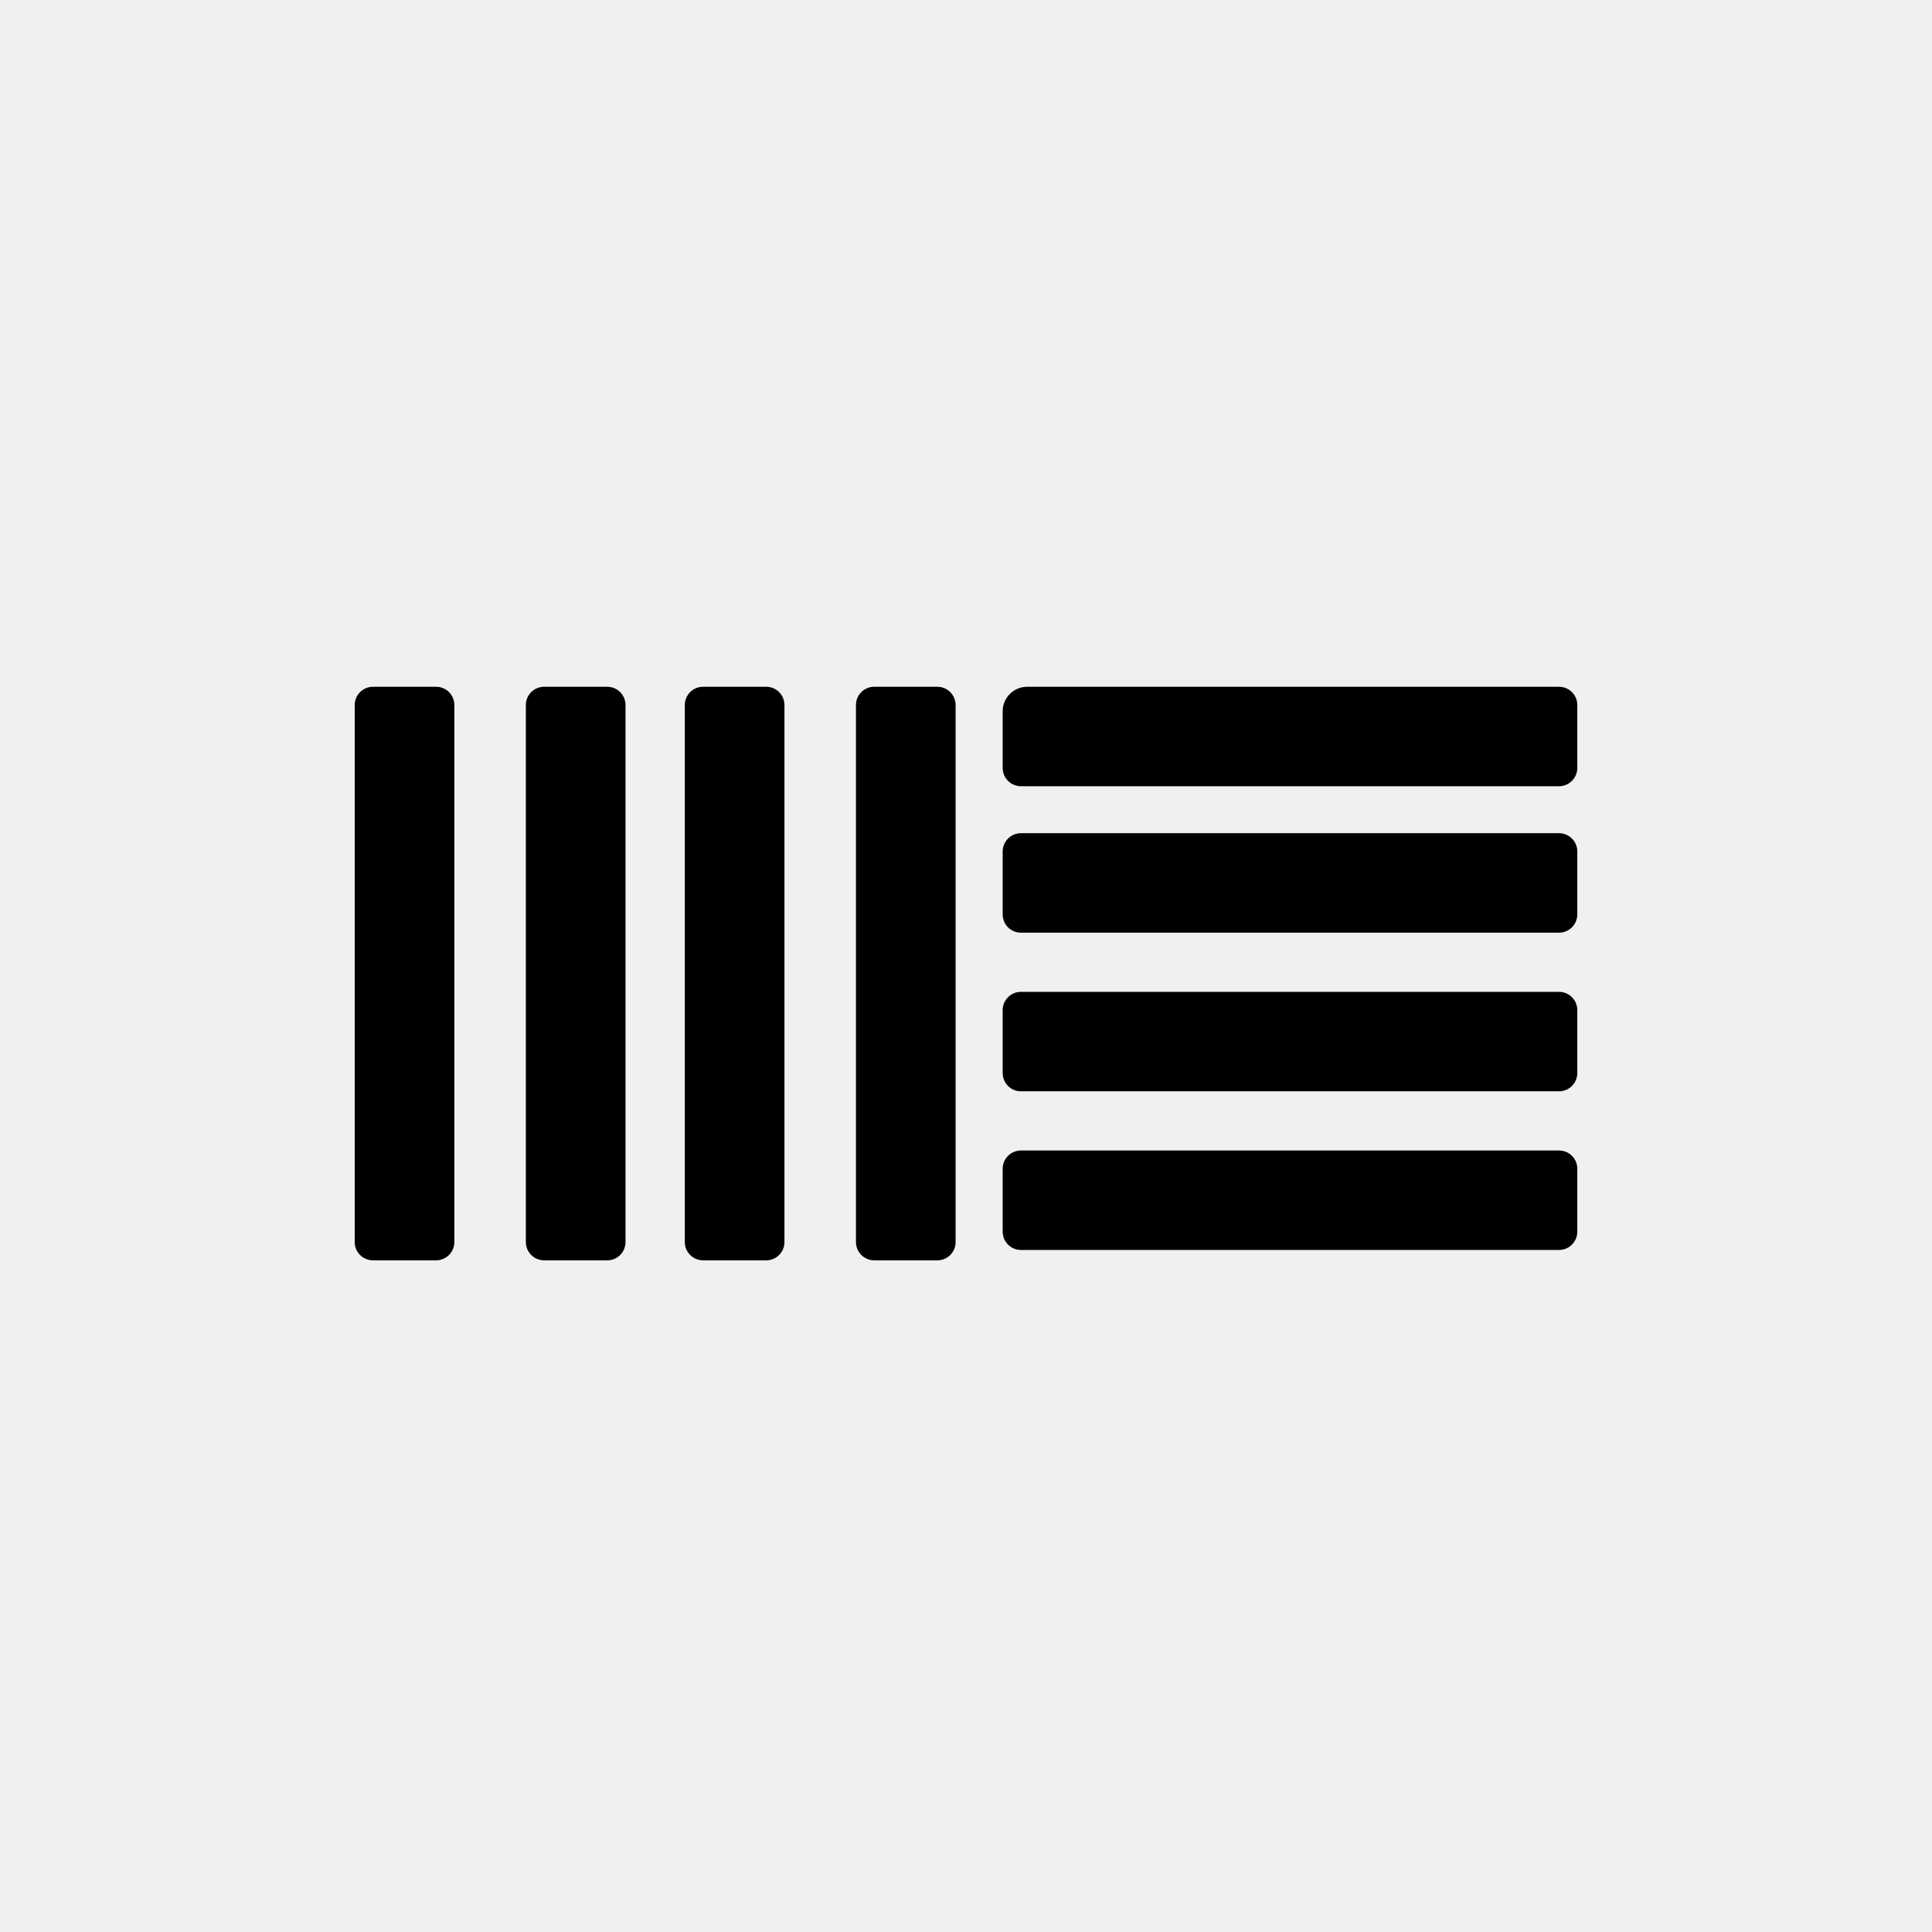
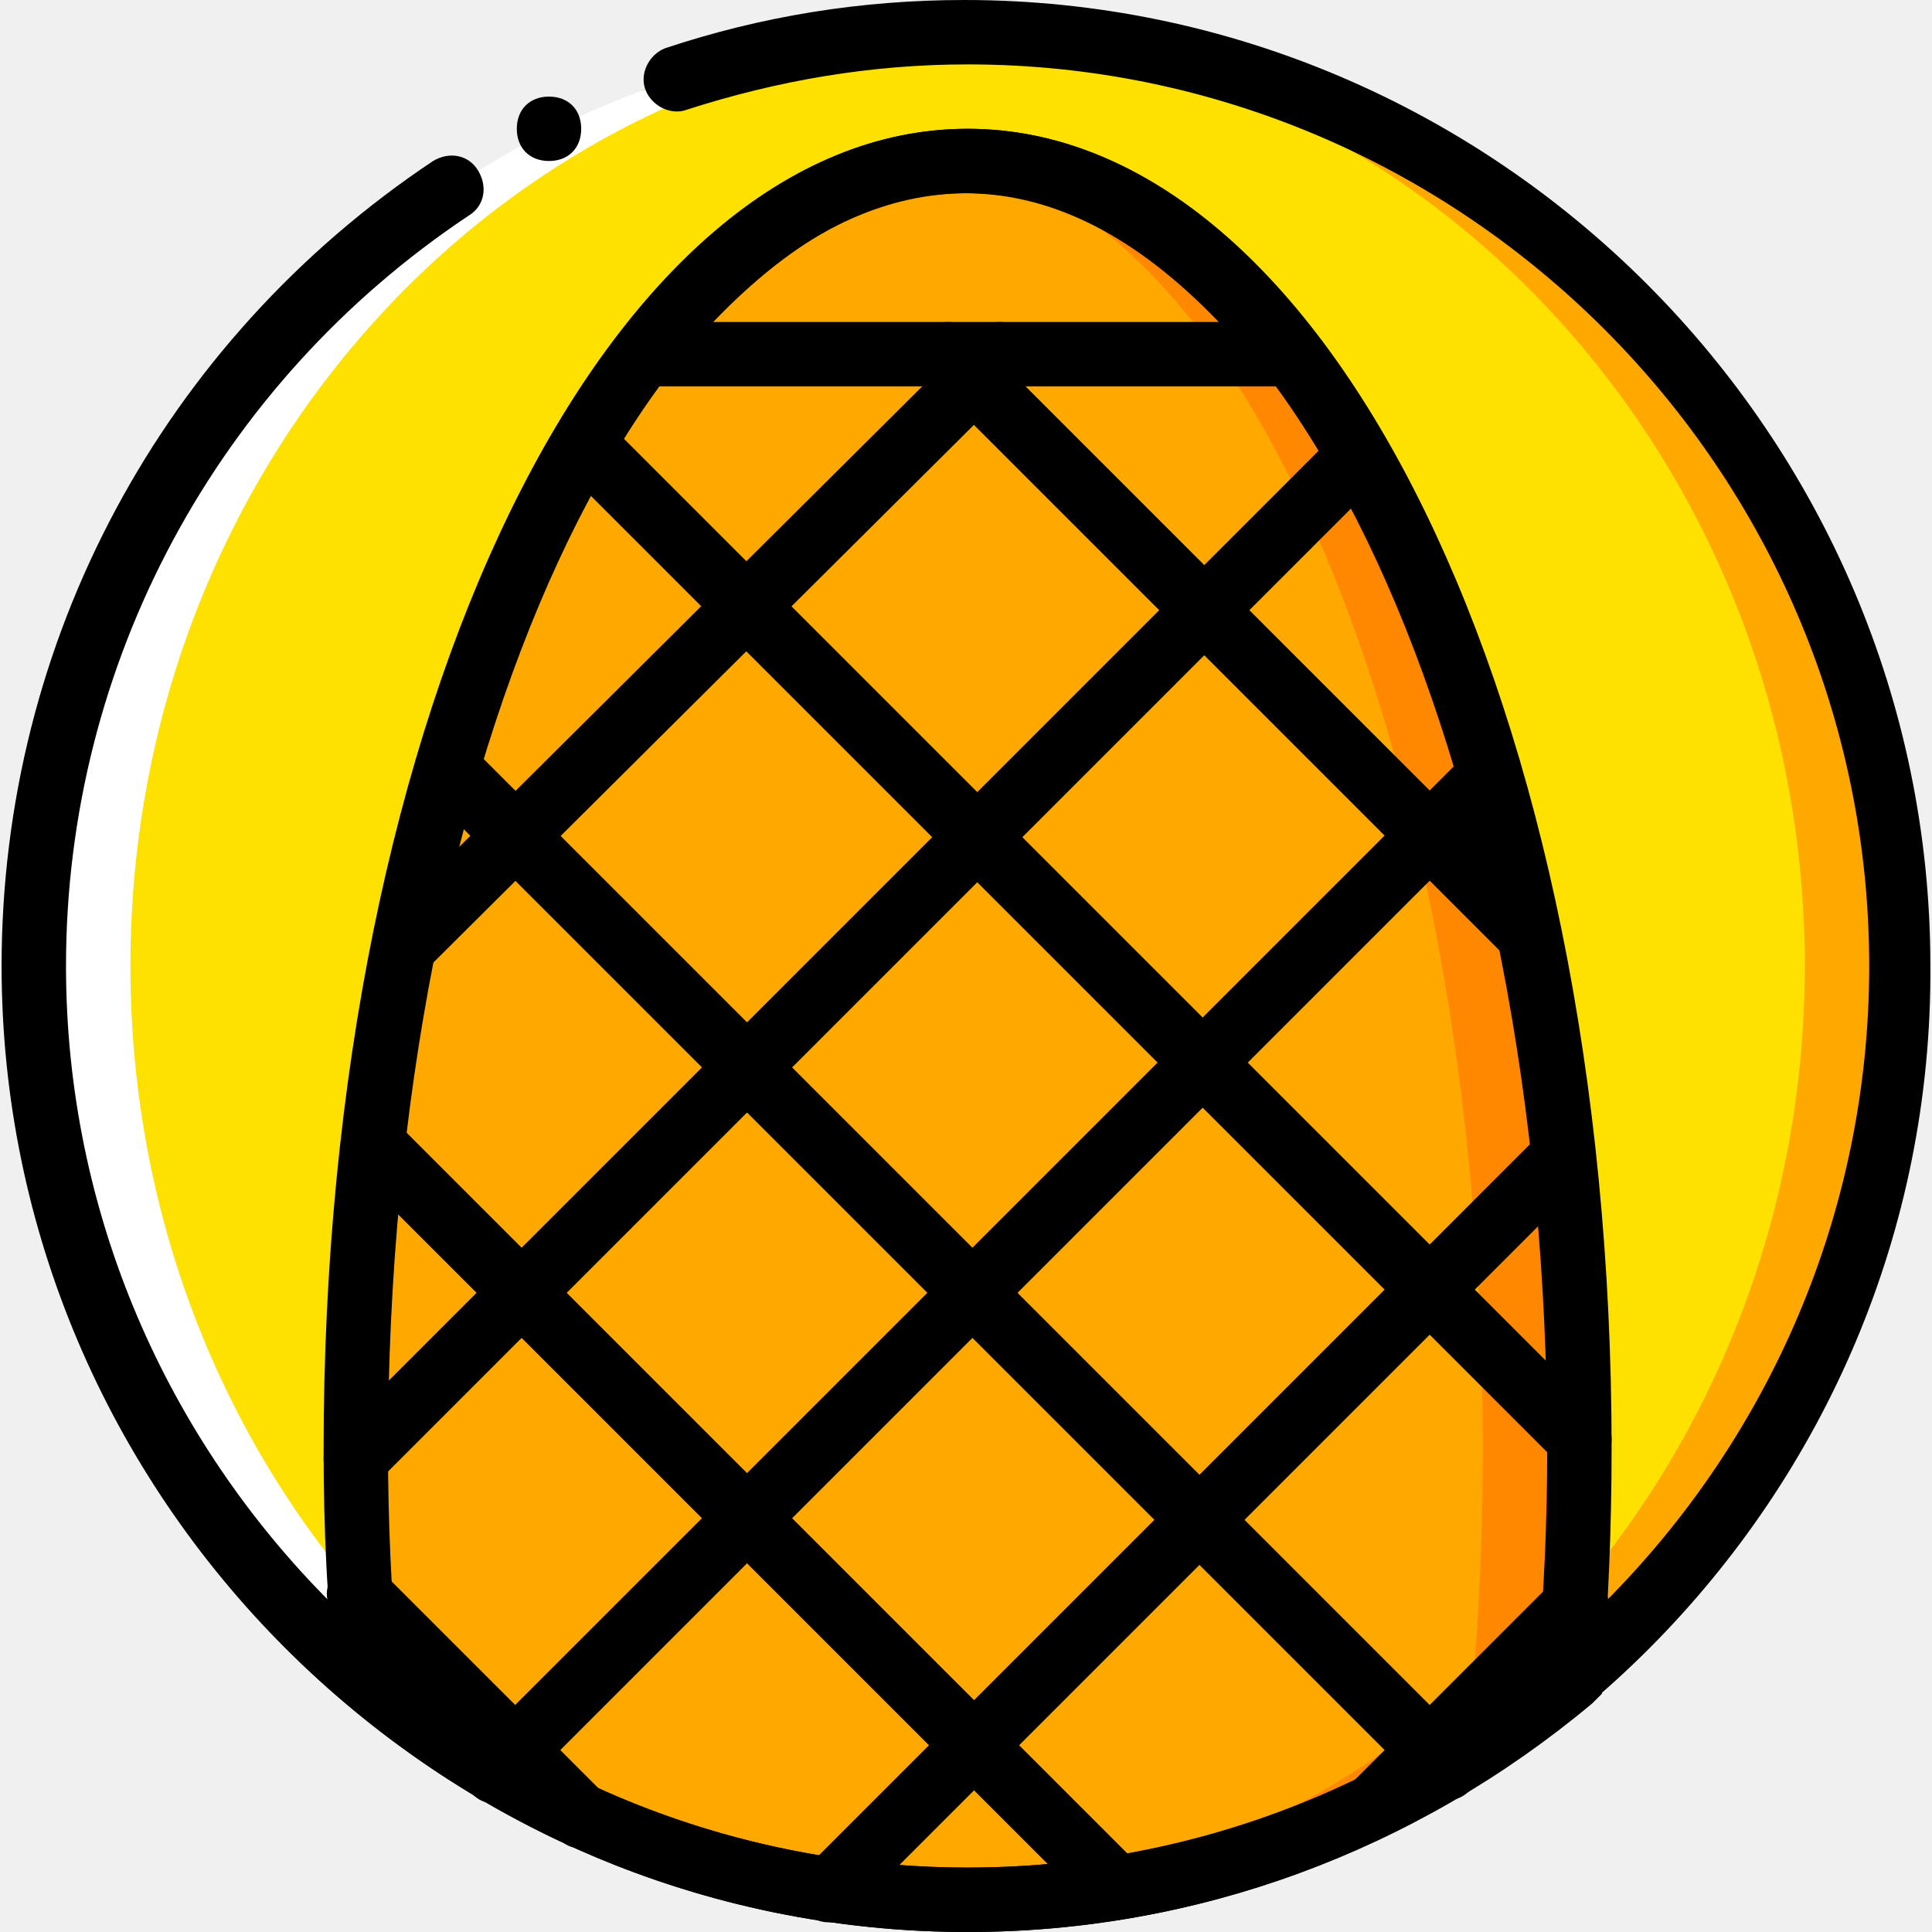
- <svg xmlns="http://www.w3.org/2000/svg" fill="currentColor" viewBox="0 0 256 256">
+ <svg xmlns="http://www.w3.org/2000/svg" height="200px" width="200px" version="1.1" id="Layer_1" viewBox="0 0 512 512" xml:space="preserve" fill="#000000">
  <g id="SVGRepo_bgCarrier" stroke-width="0" />
  <g id="SVGRepo_tracerCarrier" stroke-linecap="round" stroke-linejoin="round" />
  <g id="SVGRepo_iconCarrier">
-     <path d="M136.107 91c-1.793 0-3.247 1.46-3.247 3.224v7.538a2.415 2.415 0 0 0 2.426 2.417h71.288a2.42 2.42 0 0 0 2.426-2.417v-8.345A2.415 2.415 0 0 0 206.574 91h-70.467zm-.821 19.404a2.42 2.42 0 0 0-2.426 2.417v8.345a2.415 2.415 0 0 0 2.426 2.417h71.288a2.42 2.42 0 0 0 2.426-2.417v-8.345a2.415 2.415 0 0 0-2.426-2.417h-71.288zm0 21.022a2.42 2.42 0 0 0-2.426 2.417v8.344a2.415 2.415 0 0 0 2.426 2.417h71.288a2.42 2.42 0 0 0 2.426-2.417v-8.344a2.415 2.415 0 0 0-2.426-2.417h-71.288zm0 21.021a2.42 2.42 0 0 0-2.426 2.417v8.344a2.415 2.415 0 0 0 2.426 2.418h71.288a2.42 2.42 0 0 0 2.426-2.418v-8.344a2.415 2.415 0 0 0-2.426-2.417h-71.288zm-21.866 12.132a2.42 2.42 0 0 0 2.422 2.421h8.36a2.415 2.415 0 0 0 2.421-2.421V93.42a2.42 2.42 0 0 0-2.422-2.42h-8.36a2.415 2.415 0 0 0-2.421 2.421v71.158zm-43.74 0A2.42 2.42 0 0 0 72.102 167h8.36a2.415 2.415 0 0 0 2.421-2.421V93.42A2.42 2.42 0 0 0 80.461 91h-8.36a2.415 2.415 0 0 0-2.421 2.421v71.158zm-9.477 0A2.42 2.42 0 0 1 57.781 167h-8.36A2.415 2.415 0 0 1 47 164.579V93.42A2.42 2.42 0 0 1 49.422 91h8.36a2.415 2.415 0 0 1 2.421 2.421v71.158zm30.537 0A2.42 2.42 0 0 0 93.162 167h8.36a2.415 2.415 0 0 0 2.421-2.421V93.42a2.42 2.42 0 0 0-2.422-2.42h-8.36a2.415 2.415 0 0 0-2.421 2.421v71.158z" fill-rule="evenodd" />
+     <g transform="translate(1 1)">
+       <path style="fill:#FFA800;" d="M255.424,7.533c-29.867,0-58.88,5.12-86.187,15.36c-5.12,5.973-12.8,11.093-22.187,12.8 c-5.973,5.973-14.507,10.24-25.6,11.093C53.184,91.16,7.958,167.96,7.958,255c0,136.533,110.933,247.467,247.467,247.467 S502.891,391.533,502.891,255S391.958,7.533,255.424,7.533" />
+       <path style="fill:#FFE100;" d="M242.624,7.533c-23.893,0-46.08,3.413-67.413,10.24c-5.12,9.387-14.507,16.213-27.307,17.92 c-6.827,6.827-16.213,10.24-28.16,10.24c-0.853,0-1.707,0-3.413,0C51.478,91.16,7.958,167.96,7.958,255 c0,136.533,104.96,247.467,234.667,247.467S477.291,391.533,477.291,255S372.331,7.533,242.624,7.533" />
+       <path style="fill:#FF8800;" d="M255.424,41.667c-89.6,0-162.133,152.747-162.133,341.333c0,20.48,0.853,40.96,2.56,61.44 c42.667,36.693,98.987,58.027,159.573,58.027s116.053-22.187,159.573-58.027c1.707-19.627,2.56-40.107,2.56-61.44 C417.558,194.413,345.024,41.667,255.424,41.667" />
+       <path style="fill:#FFA800;" d="M242.624,41.667C159.851,41.667,93.291,194.413,93.291,383c0,20.48,0.853,40.96,2.56,61.44 c40.107,36.693,91.307,58.027,146.773,58.027s107.52-22.187,146.773-58.027c1.707-19.627,2.56-40.107,2.56-61.44 C391.958,194.413,325.398,41.667,242.624,41.667" />
+       <path style="fill:#FFFFFF;" d="M255.424,502.467c2.56,0,4.267,0,6.827,0C135.104,499.053,33.558,389.827,33.558,255 S135.104,10.947,262.251,7.533c-2.56,0-4.267,0-6.827,0C118.891,7.533,7.958,118.467,7.958,255S118.891,502.467,255.424,502.467" />
+       <path d="M357.824,101.4h-204.8l10.24-13.653c27.307-35.84,58.88-54.613,92.16-54.613s64.853,18.773,92.16,54.613L357.824,101.4z M188.011,84.333h133.973C300.651,62.147,278.464,50.2,254.571,50.2S209.344,62.147,188.011,84.333z" />
+       <path d="M106.091,258.413c-2.56,0-4.267-0.853-5.973-2.56c-3.413-3.413-3.413-8.533,0-11.947L257.984,86.893 c3.413-3.413,8.533-3.413,11.947,0s3.413,8.533,0,11.947L112.064,255.853C110.358,257.56,107.798,258.413,106.091,258.413z" />
+       <path d="M93.291,394.093c-2.56,0-4.267-0.853-5.973-2.56c-3.413-3.413-3.413-8.533,0-11.947L352.704,114.2 c3.413-3.413,8.533-3.413,11.947,0c3.413,3.413,3.413,8.533,0,11.947L99.264,391.533C97.558,393.24,95.851,394.093,93.291,394.093z " />
+       <path d="M218.731,508.44c-2.56,0-4.267-0.853-5.973-2.56c-3.413-3.413-3.413-8.533,0-11.947l194.56-194.56 c3.413-3.413,8.533-3.413,11.947,0c3.413,3.413,3.413,8.533,0,11.947l-194.56,194.56 C222.998,507.587,221.291,508.44,218.731,508.44z" />
+       <path d="M129.984,476.867c-2.56,0-4.267-0.853-5.973-2.56c-3.413-3.413-3.413-8.533,0-11.947l263.68-263.68 c3.413-3.413,8.533-3.413,11.947,0c3.413,3.413,3.413,8.533,0,11.947l-263.68,263.68 C134.251,476.013,131.691,476.867,129.984,476.867z" />
+       <path d="M417.558,388.973c-2.56,0-4.267-0.853-5.973-2.56l-263.68-263.68c-3.413-3.413-3.413-8.533,0-11.947s8.533-3.413,11.947,0 l263.68,263.68c3.413,3.413,3.413,8.533,0,11.947C421.824,388.12,420.118,388.973,417.558,388.973z" />
+       <path d="M403.904,255c-2.56,0-4.267-0.853-5.973-2.56l-153.6-153.6c-3.413-3.413-3.413-8.533,0-11.947s8.533-3.413,11.947,0 l153.6,153.6c3.413,3.413,3.413,8.533,0,11.947C408.171,254.147,406.464,255,403.904,255z" />
+       <path d="M362.944,486.253c-2.56,0-4.267-0.853-5.973-2.56c-3.413-3.413-3.413-8.533,0-11.947l53.76-53.76 c3.413-3.413,8.533-3.413,11.947,0c3.413,3.413,3.413,8.533,0,11.947l-53.76,53.76C367.211,485.4,365.504,486.253,362.944,486.253z " />
+       <path d="M382.571,476.013c-2.56,0-4.267-0.853-5.973-2.56L112.064,208.92c-3.413-3.413-3.413-8.533,0-11.947s8.533-3.413,11.947,0 l264.533,264.533c3.413,3.413,3.413,8.533,0,11.947C386.838,475.16,385.131,476.013,382.571,476.013z" />
+       <path d="M294.678,507.587c-2.56,0-4.267-0.853-5.973-2.56L92.438,308.76c-3.413-3.413-3.413-8.533,0-11.947 c3.413-3.413,8.533-3.413,11.947,0L300.651,493.08c3.413,3.413,3.413,8.533,0,11.947 C298.944,506.733,296.384,507.587,294.678,507.587z" />
+       <path d="M153.024,488.813c-2.56,0-4.267-0.853-5.973-2.56l-58.88-58.88c-3.413-3.413-3.413-8.533,0-11.947 c3.413-3.413,8.533-3.413,11.947,0l58.88,58.88c3.413,3.413,3.413,8.533,0,11.947C157.291,487.96,155.584,488.813,153.024,488.813z " />
+       <path d="M255.424,511c-140.8,0-256-115.2-256-256c0-86.187,42.667-165.547,114.347-213.333c4.267-2.56,9.387-1.707,11.947,2.56 c2.56,4.267,1.707,9.387-2.56,11.947C56.598,100.547,16.491,174.787,16.491,255c0,131.413,107.52,238.933,238.933,238.933 S494.358,386.413,494.358,255S386.838,16.067,255.424,16.067c-25.6,0-50.347,4.267-74.24,11.947 c-4.267,1.707-9.387-0.853-11.093-5.12s0.853-9.387,5.12-11.093c25.6-8.533,52.053-12.8,79.36-12.8c140.8,0,256,115.2,256,256 C511.424,395.8,396.224,511,255.424,511z" />
+       <path d="M153.024,33.133c0,5.12-3.413,8.533-8.533,8.533c-5.12,0-8.533-3.413-8.533-8.533s3.413-8.533,8.533-8.533 C149.611,24.6,153.024,28.013,153.024,33.133" />
+       <path d="M255.424,511c-60.587,0-118.613-21.333-164.693-60.587l-2.56-2.56v-3.413c-2.56-19.627-3.413-40.96-3.413-61.44 c0-196.267,75.093-349.867,170.667-349.867S426.091,186.733,426.091,383c0,20.48-0.853,41.813-2.56,61.44v3.413l-2.56,2.56 C374.038,489.667,316.011,511,255.424,511z M104.384,440.173c42.667,34.987,96.427,53.76,151.04,53.76 c55.467,0,108.373-18.773,151.04-53.76c1.707-18.773,2.56-37.547,2.56-57.173c0-183.467-69.12-332.8-153.6-332.8 s-153.6,149.333-153.6,332.8C101.824,401.773,102.678,421.4,104.384,440.173z M414.998,444.44L414.998,444.44L414.998,444.44z" />
+     </g>
  </g>
</svg>
